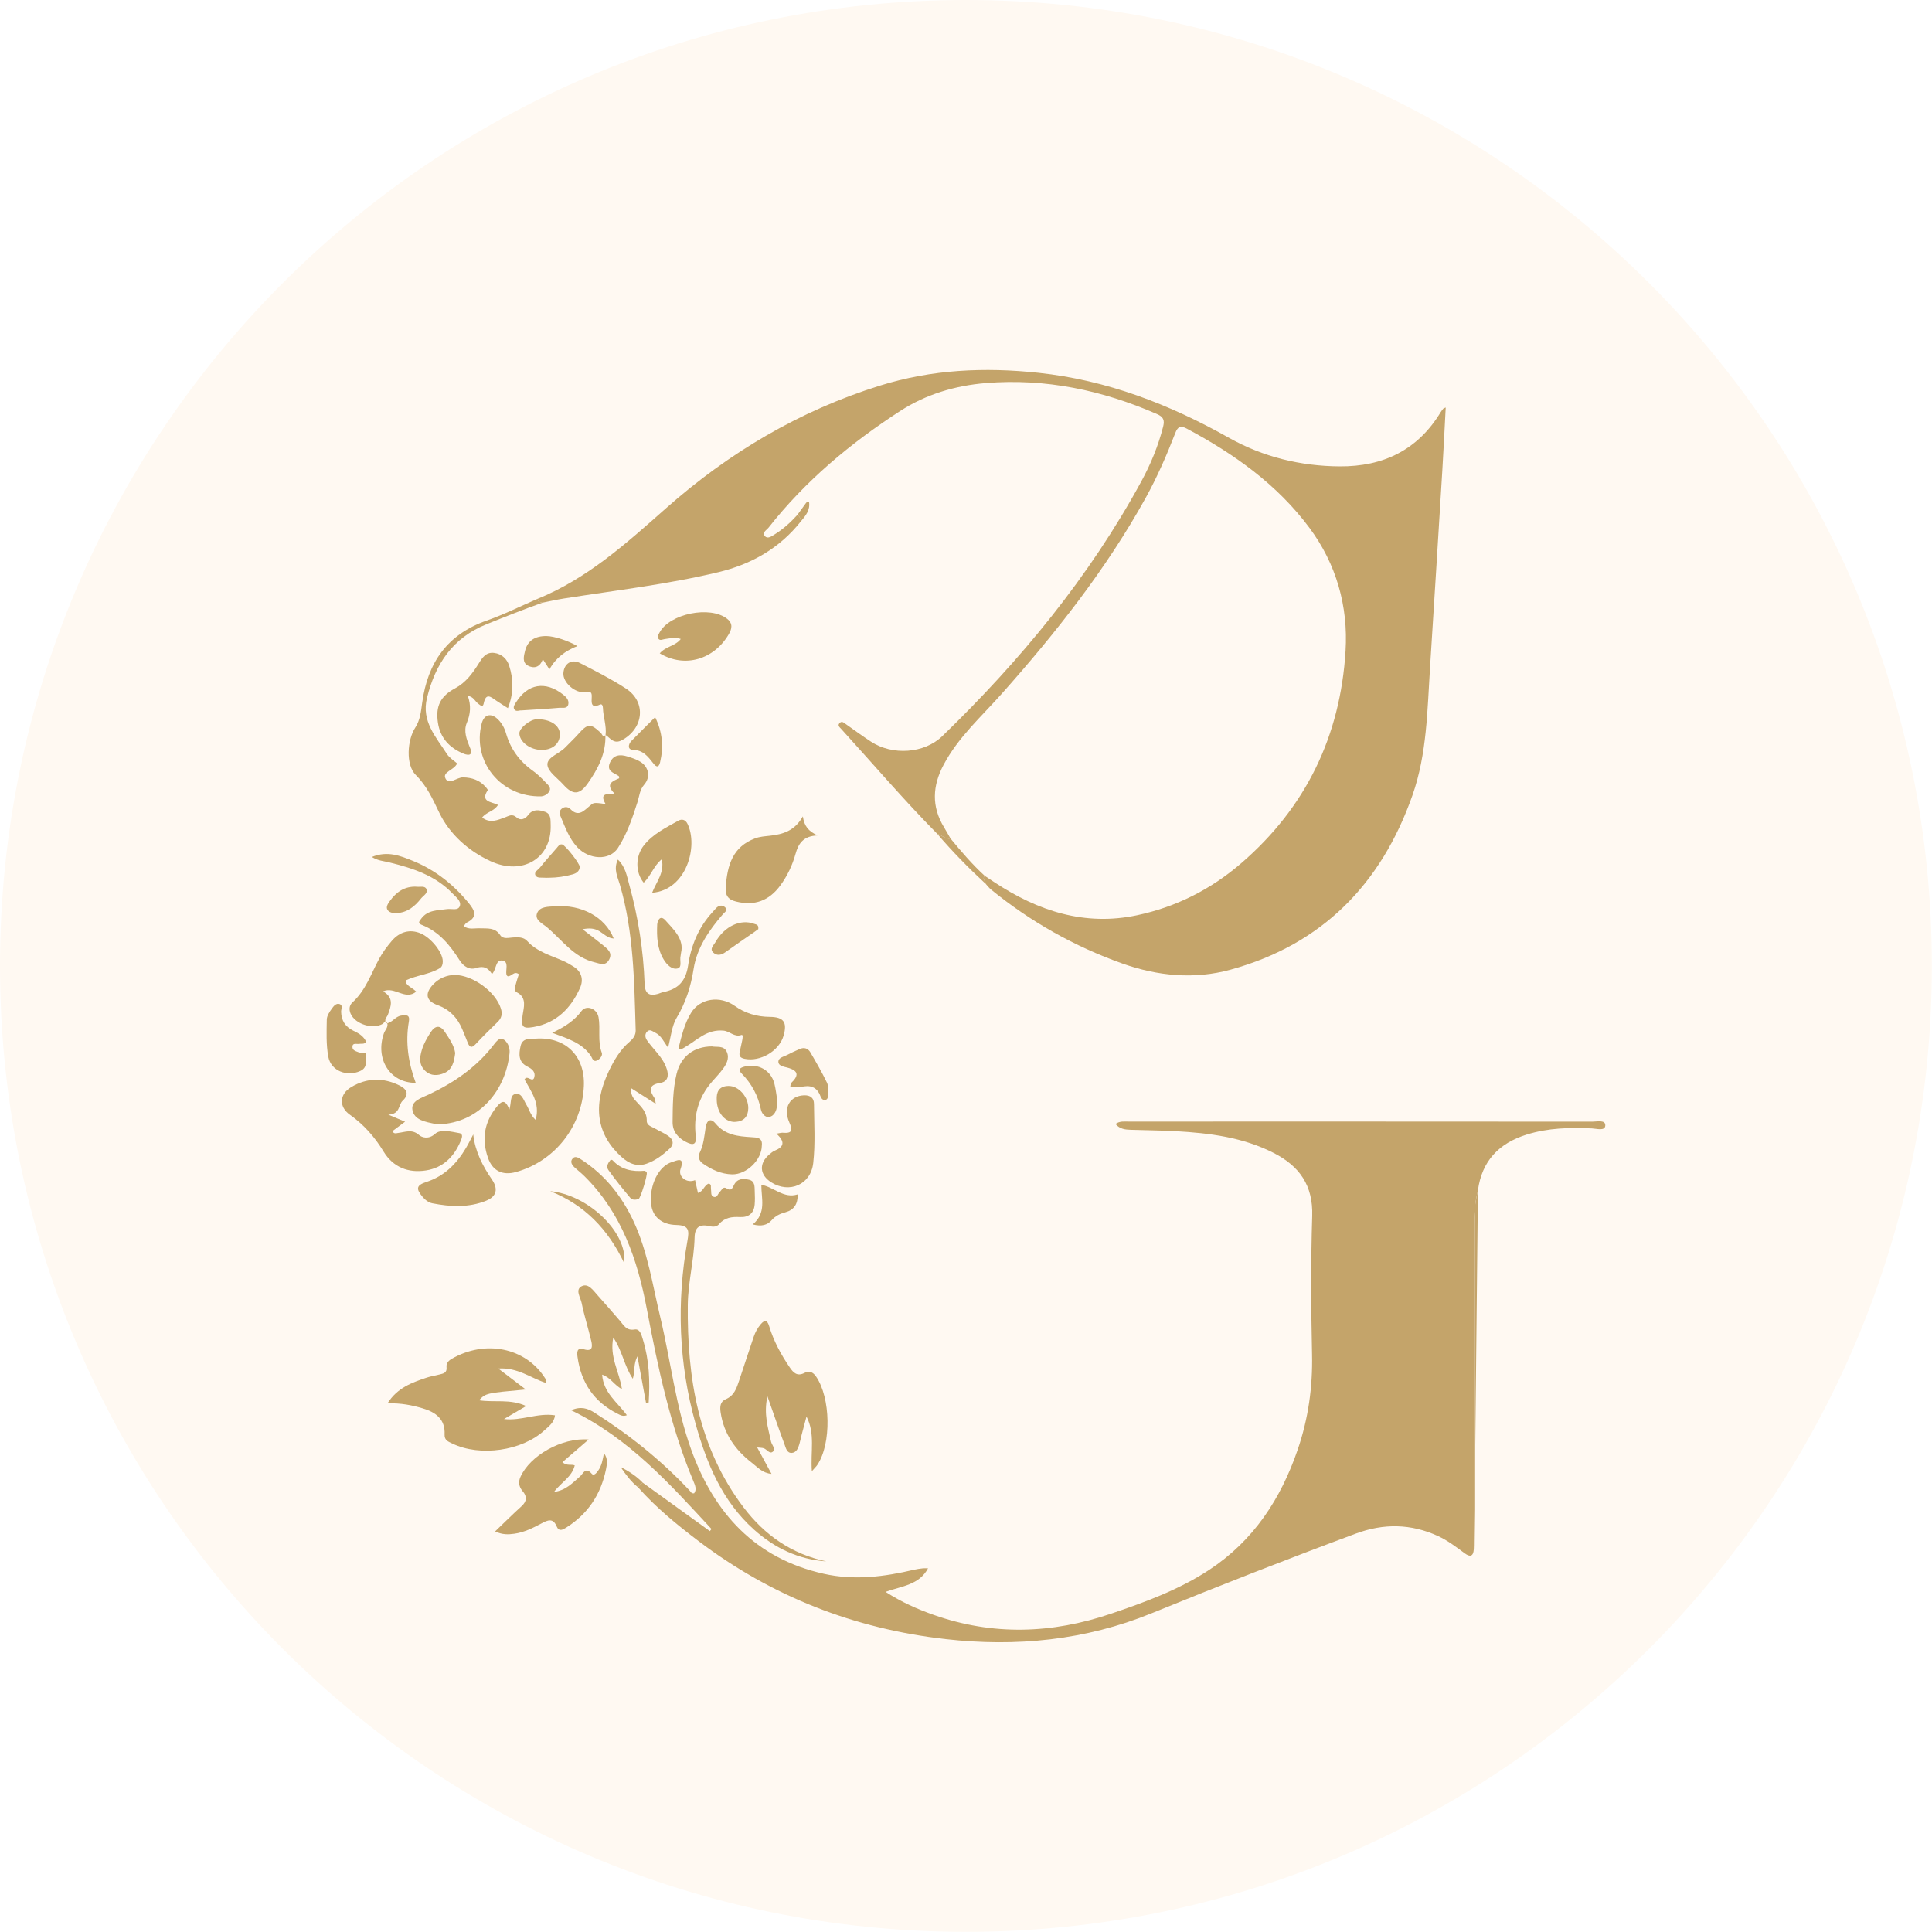
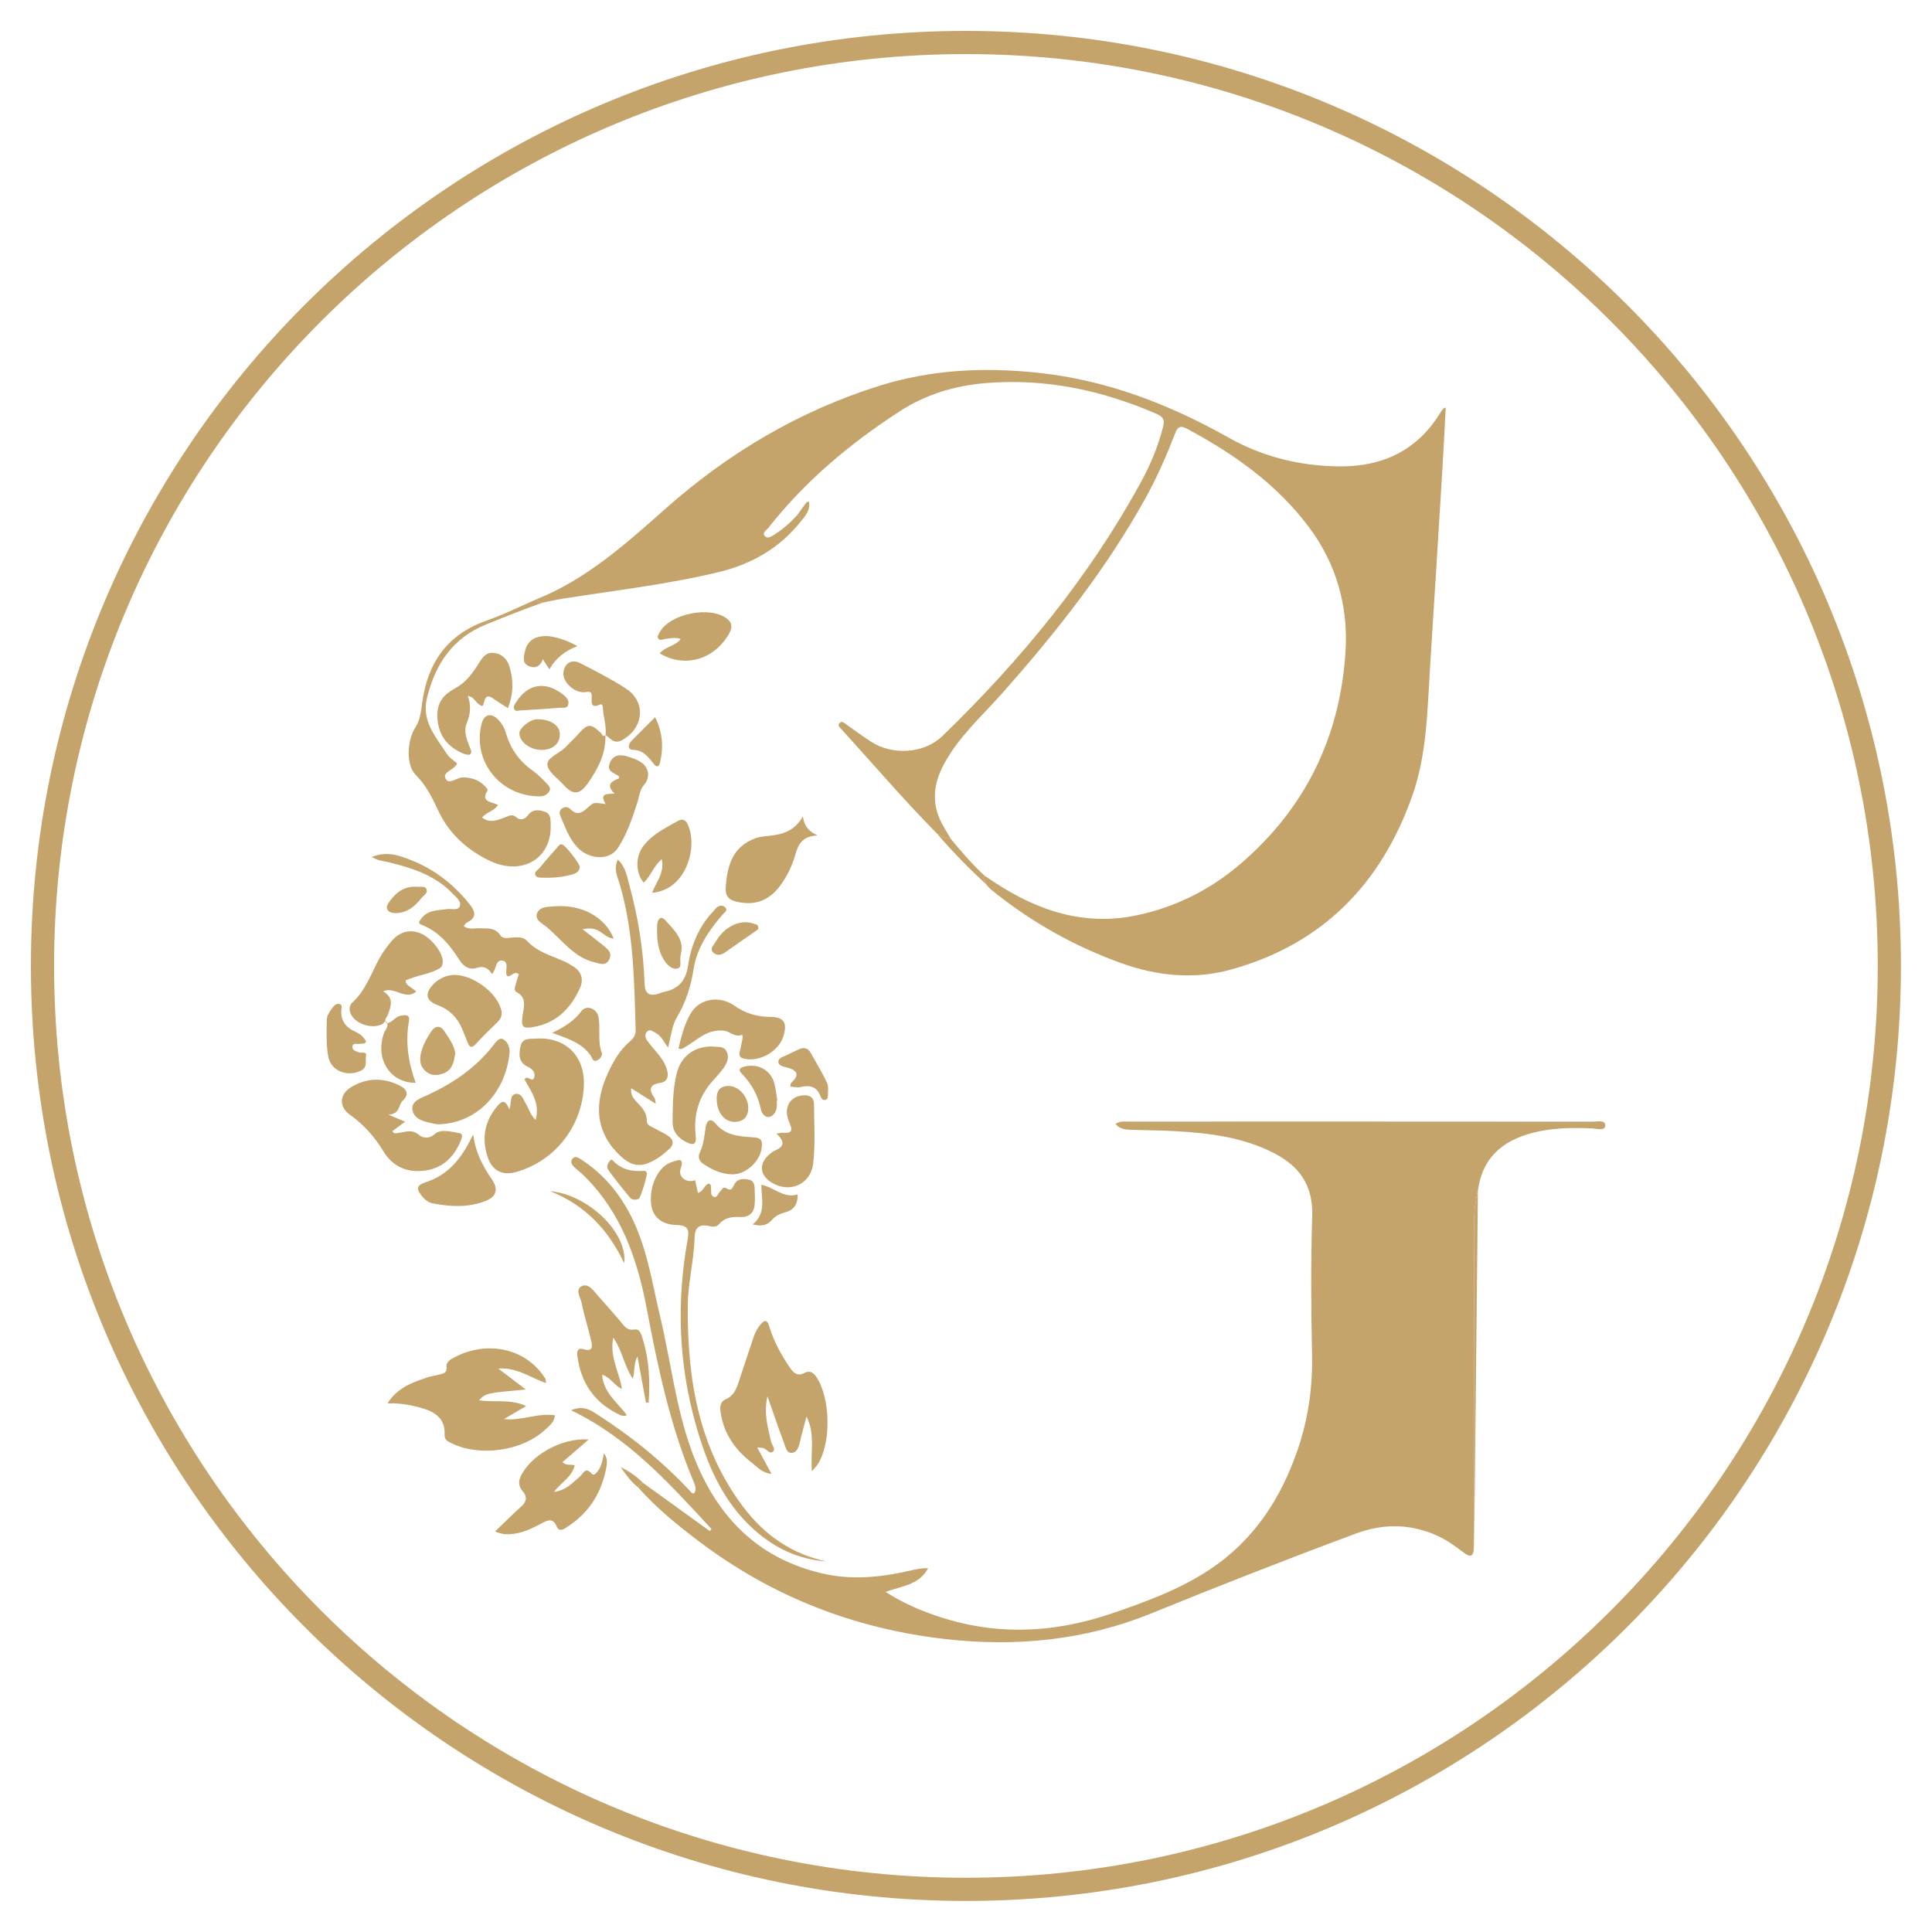
<svg xmlns="http://www.w3.org/2000/svg" width="100%" height="100%" viewBox="0 0 8334 8334" version="1.1" xml:space="preserve" style="fill-rule:evenodd;clip-rule:evenodd;stroke-linejoin:round;stroke-miterlimit:2;">
  <g id="Page-1" transform="matrix(4.166667,0,0,4.166667,0,0)">
-     <circle cx="1000" cy="1000" r="1000" style="fill:rgb(255,249,242);" />
+     <circle cx="1000" cy="1000" r="956" style="fill:none;stroke:rgb(196,164,106);stroke-width:24;" />
    <rect x="0" y="0" width="2000" height="2000" style="fill:none;" />
    <g id="Layer-1">
      <rect x="0" y="0" width="2000" height="2000" style="fill:none;" />
      <g transform="matrix(1,0,0,1,555.914,773.9769)">
        <path d="M0,-153.765C51.989,-174.747 92.59,-211.533 133.855,-248.028C198.652,-305.336 271.983,-348.78 354.947,-374.706C408.606,-391.475 463.409,-393.979 519.198,-388.004C590.238,-380.395 654.706,-355.435 716.517,-320.667C751.55,-300.962 790.391,-291.413 830.989,-291.14C876.057,-290.838 911.865,-307.991 935.674,-347.383C936.447,-348.662 937.423,-349.822 938.356,-350.998C938.542,-351.233 938.961,-351.284 940.805,-352.089C939.607,-329.731 938.588,-308.076 937.262,-286.439C933.111,-218.683 928.927,-150.928 924.593,-83.184C921.74,-38.583 921.421,6.51 906.4,49.309C874.15,141.202 812.937,203.85 717.937,229.931C680.483,240.214 642.303,236.457 605.922,223.502C556.395,205.865 510.976,180.285 470.105,146.975C468.08,145.325 466.478,143.156 464.68,141.229C464.663,138.337 460.523,136.025 463.481,132.713C466.938,135.006 470.389,137.31 473.854,139.591C518.83,169.205 567.136,185.083 621.404,173.535C661.777,164.944 697.701,146.784 729.002,119.796C796.229,61.831 831.74,-12.119 837.123,-100.165C839.964,-146.621 827.399,-190.295 799.717,-227.545C766.447,-272.315 721.663,-304.175 672.678,-330.257C666.325,-333.639 663.399,-332.297 660.889,-325.799C652.007,-302.809 642.157,-280.19 630.225,-258.628C589.291,-184.65 537.162,-118.802 481.236,-55.842C460.166,-32.122 436.236,-10.89 421.04,17.687C409.457,39.469 408.294,60.853 421.33,82.367C423.669,86.228 425.848,90.185 428.102,94.098C422.638,95.208 419.216,90.416 414.491,89.39C379.928,54.399 348.023,16.972 314.923,-19.36C313.574,-20.842 311.035,-22.633 313.038,-25.102C315.459,-28.087 317.627,-25.828 319.813,-24.282C328.462,-18.167 337.009,-11.891 345.877,-6.106C367.927,8.279 400.846,6.343 419.686,-11.916C500.504,-90.241 571.589,-176.282 625.644,-275.543C635.439,-293.53 643.224,-312.375 648.271,-332.34C649.998,-339.171 648.395,-342.46 641.779,-345.345C585.244,-370 526.536,-382.447 464.712,-377.38C432.887,-374.771 402.654,-365.731 375.904,-348.392C324.534,-315.096 277.831,-276.199 239.772,-227.744C237.74,-225.157 232.485,-222.55 236.105,-218.793C239.04,-215.747 243.061,-218.871 246.324,-220.903C255.084,-226.359 262.59,-233.242 269.51,-240.821C272.06,-239.381 272.988,-237.02 273.229,-234.27C251.26,-206.357 221.796,-189.783 188.072,-181.68C135.363,-169.016 81.443,-162.788 27.943,-154.374C20.499,-153.203 13.137,-151.5 5.738,-150.043C3.136,-150.221 1.12,-151.303 0,-153.765" style="fill:rgb(196,164,106);fill-rule:nonzero;" />
      </g>
      <g transform="matrix(1,0,0,1,1525.939,1268.071)">
        <path d="M0,328.092C-0.048,330.738 0.025,333.393 -0.166,336.029C-0.697,343.375 -4.1,344.075 -9.567,340.02C-18.383,333.482 -27.146,326.797 -37.166,322.181C-65.127,309.302 -93.515,308.927 -122.247,319.61C-193.214,345.997 -263.698,373.597 -333.82,402.167C-402.4,430.11 -473.93,437.135 -547.087,428.842C-641.385,418.153 -726.897,384.821 -802.691,327.411C-824.998,310.515 -846.697,292.83 -865.34,271.76C-864.358,269.499 -862.717,267.915 -860.44,266.984C-837.312,283.673 -814.184,300.361 -791.056,317.05C-790.479,316.331 -789.902,315.613 -789.326,314.894C-832.348,268.468 -874.45,220.991 -934.65,191.949C-924.56,187.546 -917.494,190.015 -910.621,194.369C-874.293,217.387 -840.951,244.047 -811.564,275.534C-810.583,276.585 -810.202,278.353 -807.281,277.902C-804.398,273.829 -806.347,269.493 -808.194,265.085C-832.205,207.761 -844.89,147.412 -856.386,86.675C-866.028,35.742 -882.542,-12.25 -920.506,-50.015C-923.714,-53.206 -927.251,-56.067 -930.653,-59.061C-933.75,-61.786 -936.19,-65.329 -933.034,-68.789C-930.335,-71.75 -926.866,-69.374 -923.904,-67.447C-899.353,-51.473 -881.915,-29.367 -869.781,-3.13C-855.35,28.076 -850.377,62.053 -842.464,95.145C-831.552,140.783 -826.452,187.831 -810.523,232.231C-786.753,298.488 -744.156,345.326 -673.042,361.244C-641.598,368.282 -610.454,364.38 -579.553,357.014C-576.613,356.313 -573.582,355.963 -570.577,355.591C-569.13,355.412 -567.643,355.56 -565.133,355.56C-574.412,372.871 -592.109,373.858 -609.127,379.944C-592.323,390.745 -576.205,397.803 -559.53,403.708C-498.087,425.47 -436.829,423.343 -375.605,402.525C-340.393,390.551 -305.528,377.853 -274.21,357.273C-228.222,327.051 -199.917,283.743 -182.385,232.502C-171.47,200.598 -166.885,167.982 -167.607,134.15C-168.626,86.364 -168.923,38.504 -167.436,-9.259C-166.452,-40.873 -180.611,-60.803 -207.359,-74.457C-239.232,-90.727 -273.699,-95.002 -308.666,-96.97C-324.193,-97.843 -339.765,-97.872 -355.312,-98.419C-360.889,-98.615 -366.516,-99.042 -371.107,-104.44C-366.648,-107.623 -362.101,-106.93 -357.804,-106.931C-197.667,-106.961 -37.53,-106.974 122.606,-106.84C127.478,-106.836 136.219,-109.043 135.986,-102.879C135.76,-96.894 127.114,-99.617 122.184,-99.847C99.342,-100.91 76.792,-100.398 54.628,-93.481C25.753,-84.471 8.175,-66.088 4.11,-35.651C1.284,-24.195 0.091,-12.583 0.094,-0.77C0.117,108.851 0.045,218.471 0,328.092" style="fill:rgb(196,164,106);fill-rule:nonzero;" />
      </g>
      <g transform="matrix(1,0,0,1,639.6669,1208.243)">
        <path d="M0,-318.318C7.892,-310.807 9.303,-301.326 11.723,-292.551C21.016,-258.841 26.457,-224.473 27.687,-189.518C28.036,-179.604 32.47,-176.705 41.492,-179.312C43.309,-179.836 45.029,-180.768 46.869,-181.13C62.225,-184.149 70.29,-192.184 72.741,-208.883C75.707,-229.09 83.525,-248.275 97.914,-263.845C99.198,-265.234 100.398,-266.701 101.698,-268.074C104.471,-271.002 108.078,-271.523 110.881,-269.068C114.461,-265.934 110.509,-263.83 108.706,-261.751C94.367,-245.214 81.844,-226.924 78.461,-205.398C75.571,-187.006 70.442,-170.636 60.918,-154.682C55.712,-145.963 54.928,-134.604 51.946,-123.687C47.614,-129.507 44.979,-136.177 38.501,-139.25C35.933,-140.468 33.159,-143.178 30.329,-140.336C27.467,-137.462 28.299,-133.81 30.363,-130.92C33.429,-126.625 36.97,-122.663 40.376,-118.617C44.799,-113.363 48.707,-107.792 50.742,-101.158C52.811,-94.413 51.651,-88.387 43.878,-87.148C31.11,-85.114 32.706,-79.009 38.178,-70.985C38.722,-70.187 38.587,-68.925 39.172,-65.526C30.147,-71.256 22.554,-76.077 13.764,-81.658C13.03,-74.438 16.241,-70.903 19.529,-67.392C24.702,-61.867 30.111,-56.672 29.899,-48.015C29.775,-42.95 34.977,-41.926 38.447,-39.886C43.006,-37.206 47.995,-35.178 52.288,-32.146C57.557,-28.424 58.392,-23.466 53.32,-18.819C46.316,-12.401 38.708,-6.629 29.655,-3.487C19.608,0 11.149,-3.796 3.675,-10.566C-22.095,-33.906 -26.431,-63.747 -9.216,-99.638C-3.778,-110.977 2.562,-121.686 12.335,-129.954C15.949,-133.011 18.581,-136.748 18.435,-141.637C16.915,-192.379 16.462,-243.261 2.009,-292.571C-0.385,-300.74 -4.73,-308.486 0,-318.318" style="fill:rgb(196,164,106);fill-rule:nonzero;" />
      </g>
      <g transform="matrix(1,0,0,1,555.914,907.0299)">
        <path d="M0,-286.818C1.12,-284.356 3.136,-283.274 5.738,-283.096C-13.858,-276.141 -33.157,-268.456 -52.443,-260.662C-87.362,-246.551 -105.191,-219.653 -113.846,-184.518C-119.839,-160.189 -104.467,-144.018 -93.103,-126.287C-90.545,-122.297 -85.939,-119.62 -82.635,-116.661C-85.896,-109.505 -98.157,-107.981 -94.69,-101.036C-91.144,-93.936 -82.965,-102.344 -76.571,-102.224C-67.315,-102.049 -59.505,-99.405 -53.302,-92.48C-52.334,-91.4 -50.673,-89.413 -50.987,-88.935C-58.949,-76.852 -47.222,-77.045 -40.347,-73.724C-44.375,-67.05 -52.355,-66.462 -56.763,-60.633C-48.471,-54.267 -40.689,-58.083 -33.206,-60.786C-28.942,-62.327 -25.703,-64.88 -21.02,-60.72C-17.16,-57.291 -12.36,-58.854 -9.189,-63.169C-4.373,-69.724 2.153,-68.663 8.318,-66.579C14.668,-64.433 14.002,-58.24 14.185,-53.031C15.393,-18.729 -14.653,0 -48.23,-15.529C-70.981,-26.051 -90.444,-43.519 -100.99,-65.355C-107.975,-79.82 -113.773,-93.094 -125.489,-104.743C-136.112,-115.305 -134.263,-141.141 -125.971,-153.77C-120.92,-161.464 -120.003,-170.831 -118.814,-179.581C-113.163,-221.154 -92.735,-250.312 -52.068,-264.561C-34.295,-270.788 -17.331,-279.328 0,-286.818" style="fill:rgb(196,164,106);fill-rule:nonzero;" />
      </g>
      <g transform="matrix(1,0,0,1,544.3227,1456.453)">
        <path d="M0,-17.937C-41.25,-14.168 -41.25,-14.168 -48.426,-6.775C-32.526,-4.239 -16.373,-8.511 0.403,-0.802C-8.295,4.302 -15.419,8.483 -22.543,12.664C-4.541,14.801 12.062,6.021 30.214,8.814C29.417,16.36 23.812,20.189 19.272,24.363C-3.937,45.699 -47.451,51.829 -75.902,38.096C-79.984,36.126 -84.347,34.778 -84.041,28.692C-83.247,12.868 -93.216,5.592 -106.625,1.615C-117.894,-1.727 -129.402,-4.021 -143.144,-3.562C-132.938,-19.783 -117.838,-25.099 -102.658,-30.177C-98.363,-31.615 -93.824,-32.318 -89.415,-33.427C-85.372,-34.445 -81.275,-35.085 -82.04,-41.181C-82.483,-44.715 -80.169,-47.629 -76.991,-49.484C-42.23,-69.766 0,-61.58 20.277,-29.148C20.815,-28.288 20.661,-26.994 21.018,-24.679C5.114,-29.704 -8.302,-41.007 -28.47,-39.622C-18.112,-31.732 -9.854,-25.442 0,-17.937" style="fill:rgb(196,164,106);fill-rule:nonzero;" />
      </g>
      <g transform="matrix(1,0,0,1,840.5037,1368.39)">
        <path d="M0,154.712C-1.525,134.362 3.7,116.097 -5.555,98.142C-7.221,104.394 -8.915,110.64 -10.545,116.903C-11.4,120.189 -12.031,123.536 -12.967,126.797C-14.153,130.932 -16.033,135.358 -20.62,135.754C-25.815,136.202 -26.875,130.837 -28.212,127.246C-33.998,111.711 -39.361,96.018 -46.011,77.173C-50.056,95.528 -45.342,109.69 -42.284,123.976C-41.53,127.496 -37.312,131.498 -40.096,134.228C-43.588,137.654 -46.46,132.1 -49.796,130.989C-51.495,130.424 -53.406,130.496 -56.599,130.115C-51.573,139.401 -47.096,147.673 -41.788,157.479C-51.494,156.581 -56.254,150.501 -61.799,146.253C-79.221,132.904 -91.195,116.045 -94.469,93.752C-95.314,87.995 -94.955,82.677 -89.155,80.217C-80.293,76.459 -77.858,68.59 -75.214,60.697C-70.173,45.646 -65.306,30.535 -60.191,15.509C-58.607,10.856 -56.276,6.555 -53.047,2.695C-48.477,-2.767 -45.986,-1.371 -44.15,4.73C-39.529,20.089 -31.938,33.955 -22.965,47.182C-18.956,53.093 -15.036,56.884 -7.34,52.833C-2.81,50.448 1.129,52.067 4.278,56.609C19.48,78.535 20.383,126.07 5.709,148.119C4.504,149.93 2.853,151.446 0,154.712" style="fill:rgb(196,164,106);fill-rule:nonzero;" />
      </g>
      <g transform="matrix(1,0,0,1,384.9724,1058.624)">
        <path d="M0,-171.406C16.128,-178.083 29.68,-172.62 42.87,-167.209C65.721,-157.833 84.531,-142.868 100.188,-123.779C106.456,-116.138 110.063,-109.299 98.32,-103.48C97.11,-102.881 96.377,-101.32 95.029,-99.745C100.541,-95.902 106.304,-97.809 111.654,-97.568C119.475,-97.214 127.436,-98.781 132.931,-90.406C135.682,-86.211 141.273,-87.696 145.751,-88.041C151.201,-88.461 156.955,-88.634 160.757,-84.465C170.969,-73.266 185.043,-69.518 198.147,-63.784C201.929,-62.129 205.553,-60.023 209.033,-57.786C217.425,-52.39 219.215,-44.106 215.511,-35.85C206.033,-14.722 191.008,0.532 167.096,4.671C155.508,6.677 154.539,3.956 156.086,-7.657C157.109,-15.333 160.93,-25.657 150.189,-31.255C147.044,-32.895 147.957,-35.805 148.6,-38.305C149.62,-42.274 150.975,-46.157 152.181,-50.049C147.115,-53.849 144.592,-47.42 140.632,-47.92C140.197,-48.404 139.504,-48.829 139.375,-49.386C138.179,-54.523 142.188,-62.96 135.239,-64.125C127.747,-65.381 129.185,-55.014 124.383,-50.208C120.564,-56.334 115.987,-59.081 108.257,-56.493C101.178,-54.122 94.949,-58.019 90.91,-64.375C81.024,-79.931 69.742,-94.008 51.898,-101.008C47.097,-102.891 49.051,-104.695 51.057,-107.458C57.814,-116.763 68.086,-115.997 77.72,-117.439C82.358,-118.133 89.296,-115.412 91.079,-120.629C92.83,-125.751 87.068,-129.897 83.502,-133.634C65.692,-152.302 42.318,-159.789 18.207,-165.75C12.488,-167.164 6.352,-167.442 0,-171.406" style="fill:rgb(196,164,106);fill-rule:nonzero;" />
      </g>
      <g transform="matrix(1,0,0,1,527.3149,1141.735)">
        <path d="M0,6.92C2.315,-0.229 0.304,-7.906 6.193,-9.14C12.77,-10.518 14.659,-2.984 17.511,1.714C20.528,6.684 21.847,12.693 27.2,17.702C32.164,0.389 22.393,-11.842 15.727,-24.184C18.525,-29.662 24.241,-19.697 25.917,-26.827C27.169,-32.149 23.169,-35.338 18.997,-37.354C9.168,-42.103 9.769,-50.362 11.636,-58.765C13.56,-67.427 21.29,-66.065 27.383,-66.474C58.264,-68.547 78.503,-48.445 77.137,-17.374C75.289,24.658 46.862,60.606 6.71,71.686C-6.993,75.467 -17.383,70.461 -22.079,57.061C-28.838,37.777 -26.134,20.068 -12.912,3.93C-7.655,-2.488 -4.075,-3.536 0,6.92" style="fill:rgb(196,164,106);fill-rule:nonzero;" />
      </g>
      <g transform="matrix(1,0,0,1,855.4574,1196.614)">
        <path d="M0,419.861C-28.765,417.89 -53.499,406.12 -74.909,386.912C-107.859,357.354 -123.894,318.377 -135.441,277.05C-152.875,214.65 -155.096,151.477 -143.757,87.826C-141.94,77.625 -141.804,71.856 -155.182,71.59C-171.099,71.272 -180.019,62.491 -181.372,49.939C-183.443,30.732 -173.693,10.422 -159.673,6.381C-155.358,5.137 -146.141,0 -150.847,13.495C-153.781,21.909 -144.206,28.763 -135.849,25.159C-134.868,29.546 -133.9,33.873 -132.892,38.38C-127.186,36.914 -126.596,30.4 -121.709,28.705C-118.501,29.557 -119.789,32.322 -119.406,34.287C-118.845,37.16 -120.038,41.171 -116.71,42.384C-112.904,43.772 -112.298,39.102 -110.194,37.231C-108.101,35.371 -107.052,31.26 -103.119,33.773C-98.563,36.684 -97.236,33.635 -95.663,30.348C-92.339,23.401 -86.158,23.321 -80.046,24.728C-73.701,26.188 -74.304,31.946 -74.1,36.792C-73.91,41.332 -73.777,45.914 -74.164,50.43C-74.954,59.673 -80.601,63.845 -89.498,63.369C-97.768,62.926 -105.198,63.839 -111.015,70.7C-113.317,73.415 -116.772,73.761 -120.462,72.873C-130.951,70.348 -136.092,73.549 -136.35,84.43C-136.908,107.958 -143.175,130.895 -143.401,154.355C-144.127,229.608 -132.713,301.721 -85.745,363.813C-63.976,392.592 -35.95,412.199 0,419.861" style="fill:rgb(196,164,106);fill-rule:nonzero;" />
      </g>
      <g transform="matrix(1,0,0,1,609.4136,1586.802)">
        <path d="M0,-96.501C-10.172,-87.717 -18.408,-80.606 -27.205,-73.01C-22.099,-68.765 -18.137,-71.323 -14.408,-69.716C-17.367,-57.614 -28.433,-52.262 -35.843,-42.256C-23.535,-43.782 -16.627,-51.672 -8.903,-58.316C-5.625,-61.135 -3.443,-68.63 3.113,-61.162C5.595,-58.334 8.395,-62.218 10.101,-64.67C13.64,-69.756 14.552,-75.803 15.856,-82.273C20.117,-76.706 19.057,-71.096 17.948,-65.629C12.721,-39.865 -0.66,-19.599 -23.008,-5.46C-26.695,-3.128 -30.73,-0.755 -33.115,-6.547C-36.843,-15.6 -42.525,-12.997 -48.565,-9.788C-57.609,-4.983 -66.746,-0.359 -77.055,1.04C-83.056,1.855 -89.103,2.246 -96.844,-1.368C-87.362,-10.448 -78.686,-19.095 -69.62,-27.313C-63.98,-32.425 -63.496,-37.41 -68.351,-43.045C-72.223,-47.539 -72.981,-52.51 -70.58,-57.841C-60.693,-79.791 -27.984,-98.747 0,-96.501" style="fill:rgb(196,164,106);fill-rule:nonzero;" />
      </g>
      <g transform="matrix(1,0,0,1,419.3625,1168.801)">
        <path d="M0,-7.533C-5.385,-3.516 -9.203,-0.668 -13.062,2.211C-11.518,5.538 -9.016,4.313 -7.149,4.103C0.214,3.272 7.138,-0.257 14.615,6.351C17.312,8.734 24.304,11.176 31.028,5.073C36.796,-0.164 47.801,2.808 56.239,4.309C60.76,5.114 58.628,9.954 57.345,12.951C50.517,28.914 39.289,40.139 21.678,42.927C3.099,45.868 -12.509,39.407 -22.252,23.383C-31.477,8.21 -42.602,-4.428 -57.095,-14.711C-68.849,-23.051 -67.962,-36.091 -55.73,-43.39C-39.563,-53.036 -22.688,-53.401 -5.838,-45.081C1.574,-41.421 4.794,-36.066 -2.484,-29.244C-7.165,-24.855 -4.779,-15.442 -17.327,-14.805C-9.856,-11.67 -5.841,-9.985 0,-7.533" style="fill:rgb(196,164,106);fill-rule:nonzero;" />
      </g>
      <g transform="matrix(1,0,0,1,668.7726,1342.841)">
        <path d="M0,109.352C-2.865,93.823 -5.73,78.294 -8.847,61.397C-13.073,69.103 -11.272,76.563 -13.625,84.558C-22.587,71.403 -24.302,55.929 -33.844,41.895C-38.005,62.063 -27.491,77.455 -24.931,95.223C-32.664,91.555 -36.487,83.276 -45.384,80.329C-44.065,99.22 -29.563,108.889 -19.813,122.279C-23.888,124.051 -26.984,121.994 -29.511,120.731C-53.745,108.62 -67.18,88.69 -70.873,62.064C-71.514,57.443 -71.812,51.772 -64.351,54.045C-55.232,56.824 -55.346,51.183 -56.612,45.692C-59.67,32.424 -63.952,19.422 -66.622,6.089C-67.757,0.423 -73.659,-7.691 -66.583,-11.242C-59.692,-14.699 -54.595,-6.856 -50.092,-1.85C-42.24,6.88 -34.546,15.755 -26.893,24.662C-22.869,29.345 -20.301,34.963 -11.788,33.546C-6.158,32.609 -4.651,39.275 -3.206,43.957C3.375,65.289 4.231,87.118 2.776,109.135C1.85,109.208 0.925,109.28 0,109.352" style="fill:rgb(196,164,106);fill-rule:nonzero;" />
      </g>
      <g transform="matrix(1,0,0,1,626.9617,839.9885)">
        <path d="M0,-7.544C-6.818,-19.211 1.747,-17.783 9.235,-18.426C-0.642,-28.265 7.087,-31.28 14.085,-34.277C13.875,-35.303 13.969,-36.293 13.573,-36.562C8.584,-39.948 0.58,-41.479 4.497,-50.457C8.169,-58.872 15.222,-59.112 22.672,-56.821C27.32,-55.391 32.098,-53.779 36.175,-51.223C44.748,-45.847 46.666,-35.42 40.036,-27.772C35.222,-22.219 35.001,-15.834 32.984,-9.512C27.759,6.859 22.025,23.736 12.728,37.946C3.816,51.568 -17.438,49.799 -29.248,37.206C-37.988,27.886 -42.023,15.935 -46.904,4.479C-48.328,1.136 -47.364,-1.638 -44.529,-3.377C-41.679,-5.125 -38.561,-4.58 -36.204,-2.157C-27.896,6.383 -21.956,-1.195 -16.39,-5.669C-12.607,-8.71 -13.339,-9.62 0,-7.544" style="fill:rgb(196,164,106);fill-rule:nonzero;" />
      </g>
      <g transform="matrix(1,0,0,1,400.9133,968.6696)">
        <path d="M0,90.519C-2.182,86.265 -3.214,90.436 -4.553,91.223C-14.948,97.336 -33.14,91.68 -37.889,80.791C-39.752,76.519 -39.331,72.084 -36.075,69.135C-22.38,56.732 -16.818,39.531 -8.388,23.978C-4.807,17.372 -0.223,11.174 4.675,5.448C13.012,-4.298 23.645,-6.817 34.284,-2.472C45.336,2.042 57.511,17.344 57.485,26.6C57.478,29.417 56.865,32.169 54.475,33.629C43.763,40.172 31.229,40.656 19.131,46.316C18.521,51.364 25.366,53.421 30.027,57.925C18.473,67.422 7.944,52.208 -4.299,57.627C7.222,64.382 3.98,72.973 0.604,81.993C-0.33,84.488 -4.283,87.499 -0.24,90.753L0,90.519Z" style="fill:rgb(196,164,106);fill-rule:nonzero;" />
      </g>
      <g transform="matrix(1,0,0,1,831.1812,938.075)">
        <path d="M0,-92.878C1.408,-82.879 5.734,-77.489 15.292,-73.163C0.304,-72.595 -4.635,-64.638 -7.58,-54.032C-10.837,-42.304 -16.037,-31.344 -23.272,-21.452C-34.997,-5.424 -50.064,0 -69.163,-4.714C-77.434,-6.756 -80.541,-10.962 -79.824,-20.185C-78.108,-42.289 -72.742,-61.383 -49.466,-70.111C-44.381,-72.018 -39.14,-72.273 -33.865,-72.87C-20.723,-74.357 -8.497,-77.793 0,-92.878" style="fill:rgb(196,164,106);fill-rule:nonzero;" />
      </g>
      <g transform="matrix(1,0,0,1,454.5532,1073.877)">
        <path d="M0,90.102C-1.165,89.992 -2.704,89.999 -4.172,89.682C-13.854,87.59 -25.795,85.89 -27.598,75.036C-29.144,65.728 -17.703,62.558 -10.655,59.239C15.048,47.137 37.875,31.611 55.573,9.051C58.271,5.611 62.007,0 65.924,1.808C70.776,4.047 73.542,10.571 72.986,16.244C69.165,55.212 41.388,88.465 0,90.102" style="fill:rgb(196,164,106);fill-rule:nonzero;" />
      </g>
      <g transform="matrix(1,0,0,1,525.8087,723.6683)">
        <path d="M0,9.465C-4.478,6.585 -8.292,4.23 -12.001,1.722C-17.372,-1.91 -22.708,-7.124 -25.026,4.58C-25.964,9.318 -28.754,6.257 -30.781,4.795C-34.038,2.445 -35.297,-2.302 -41.526,-3.282C-37.957,6.581 -38.674,15.513 -42.539,24.739C-46.056,33.132 -42.747,41.756 -39.46,49.909C-38.501,52.286 -36.784,55.258 -39.06,57.178C-40.252,58.182 -43.456,57.576 -45.39,56.8C-60.101,50.896 -70.021,40.63 -72.426,24.564C-74.973,7.546 -69.97,-2.818 -54.699,-11.025C-43.453,-17.068 -36.532,-26.67 -30.077,-36.983C-26.403,-42.851 -22.695,-48.717 -14.319,-47.725C-6.164,-46.759 -0.888,-41.324 1.327,-34.449C5.927,-20.175 6.006,-5.607 0,9.465" style="fill:rgb(196,164,106);fill-rule:nonzero;" />
      </g>
      <g transform="matrix(1,0,0,1,702.405,1044.817)">
        <path d="M0,40.539C3.183,27.995 6.073,15.123 12.998,3.837C22.49,-11.632 43.205,-14.204 58.233,-3.458C68.806,4.103 81.094,7.822 94.421,7.922C108.974,8.032 112.778,13.468 108.828,27.341C104.289,43.285 84.646,54.743 68.45,51.347C64.097,50.434 62.531,48.621 63.349,44.514C64.161,40.43 65.125,36.377 65.981,32.301C66.421,30.21 67.082,25.974 65.215,26.658C57.912,29.329 53.356,22.793 46.666,22.17C29.339,20.555 19.436,31.958 6.943,39.139C5.141,40.175 3.349,42.139 0,40.539" style="fill:rgb(196,164,106);fill-rule:nonzero;" />
      </g>
      <g transform="matrix(1,0,0,1,803.7939,1195.835)">
        <path d="M0,-22.171C3.7,-22.739 5.179,-23.262 6.602,-23.136C16.247,-22.285 17.11,-25.448 13.305,-34.001C6.637,-48.991 14.06,-61.324 28.484,-61.888C35.227,-62.151 38.86,-59.109 38.907,-52.917C39.065,-32.508 40.401,-11.907 38.129,8.264C35.598,30.735 13.377,39.98 -5.276,28.244C-17.475,20.57 -18.327,8.605 -7.285,-0.712C-5.559,-2.167 -3.764,-3.752 -1.718,-4.58C7.648,-8.371 9.466,-13.67 0,-22.171" style="fill:rgb(196,164,106);fill-rule:nonzero;" />
      </g>
      <g transform="matrix(1,0,0,1,737.0655,1184.665)">
        <path d="M0,-101.346C5,-100.229 12.256,-102.669 15.404,-95.595C18.372,-88.925 14.935,-82.921 11.148,-77.746C6.924,-71.973 1.589,-67.023 -2.801,-61.358C-14.769,-45.913 -19.023,-28.239 -16.798,-8.994C-15.659,0.862 -19.747,1.323 -27.088,-2.534C-35.448,-6.928 -40.83,-13.367 -40.74,-23.089C-40.586,-39.748 -40.586,-56.46 -36.648,-72.807C-32.319,-90.774 -19.086,-101.196 0,-101.346" style="fill:rgb(196,164,106);fill-rule:nonzero;" />
      </g>
      <g transform="matrix(1,0,0,1,470.7213,1085.179)">
        <path d="M0,-75.895C19.274,-75.551 42.415,-58.299 47.832,-41.043C49.44,-35.92 48.819,-31.467 44.797,-27.525C36.969,-19.853 29.111,-12.194 21.651,-4.17C17.774,0 15.563,-0.646 13.597,-5.469C11.599,-10.371 9.737,-15.331 7.631,-20.187C2.586,-31.822 -5.463,-40.132 -17.706,-44.6C-29.773,-49.003 -31.157,-56.559 -22.313,-65.986C-15.996,-72.721 -8.026,-75.626 0,-75.895" style="fill:rgb(196,164,106);fill-rule:nonzero;" />
      </g>
      <g transform="matrix(1,0,0,1,626.9341,691.8439)">
        <path d="M0,69.083C1.128,59.587 -2.422,50.546 -2.728,41.185C-2.789,39.304 -3.486,36.522 -5.703,37.551C-15.417,42.058 -14.579,35.363 -14.333,29.642C-14.101,24.243 -15.866,24.007 -20.992,24.711C-31.617,26.172 -44.19,14.714 -43.691,5.268C-43.168,-4.645 -35.401,-9.964 -26.514,-5.411C-10.385,2.854 5.863,11.116 21.03,20.967C42.324,34.797 39.656,62.008 17.068,74.381C8.551,79.047 5.023,72.337 -0.197,68.927L0,69.083Z" style="fill:rgb(196,164,106);fill-rule:nonzero;" />
      </g>
      <g transform="matrix(1,0,0,1,489.9459,1250.391)">
        <path d="M0,-75.934C1.946,-58.238 9.67,-43.408 19.394,-29.173C26.045,-19.436 24.144,-11.657 13.324,-7.29C-4.738,0 -23.631,-0.976 -42.365,-4.65C-46.366,-5.435 -49.83,-8.185 -52.589,-11.47C-59.578,-19.792 -58.796,-23.395 -48.458,-26.747C-29.769,-32.807 -17.122,-45.701 -7.431,-62.066C-4.761,-66.574 -2.467,-71.305 0,-75.934" style="fill:rgb(196,164,106);fill-rule:nonzero;" />
      </g>
      <g transform="matrix(1,0,0,1,560.5904,738.7837)">
        <path d="M0,85.67C-42.284,86.815 -72.027,49.295 -61.937,10.353C-59.48,0.87 -52.427,-1.145 -45.242,5.801C-41.108,9.797 -38.34,14.775 -36.746,20.336C-32.091,36.576 -22.794,49.385 -8.979,59.174C-4.091,62.639 0.232,66.996 4.403,71.34C6.628,73.658 10.125,76.485 8.316,80.056C6.374,83.888 2.192,85.431 0,85.67" style="fill:rgb(196,164,106);fill-rule:nonzero;" />
      </g>
      <g transform="matrix(1,0,0,1,683.0161,642.3591)">
        <path d="M0,34.043C6.235,26.701 16.317,26.478 21.765,19.137C15.882,17.147 10.375,18.532 4.864,19.32C2.719,19.627 0.274,21.155 -1.413,18.857C-3.012,16.679 -1.362,14.687 -0.298,12.652C10.011,-7.05 52.335,-15.663 69.864,-1.647C76.06,3.307 74.651,8.819 71.336,14.455C56.214,40.166 26.196,49.706 0,34.043" style="fill:rgb(196,164,106);fill-rule:nonzero;" />
      </g>
      <g transform="matrix(1,0,0,1,675.13,847.5753)">
        <path d="M0,76.692C4.162,65.627 13.022,56.041 10.021,41.991C1.454,48.857 -1.291,59.465 -8.778,66.227C-17.425,55.618 -17.483,38.901 -8.517,27.575C0.861,15.728 14.343,9.28 27.127,2.074C30.805,0 34.495,0.992 36.587,5.254C47.953,28.407 35.689,73.903 0,76.692" style="fill:rgb(196,164,106);fill-rule:nonzero;" />
      </g>
      <g transform="matrix(1,0,0,1,603.0552,974.6874)">
        <path d="M0,-12.669C7.862,-6.558 14.697,-1.458 21.282,3.945C25.95,7.776 31.444,11.754 27.433,19.004C23.66,25.822 17.839,22.845 12.396,21.551C-9.252,16.404 -21.34,-1.859 -37.105,-14.953C-41.474,-18.582 -50.165,-22.42 -46.824,-29.763C-43.843,-36.316 -35.313,-35.898 -28.558,-36.409C-0.972,-38.491 23.325,-25.41 32.316,-3.041C25.943,-3.412 22.056,-7.877 17.607,-10.556C12.372,-13.709 7.344,-14.061 0,-12.669" style="fill:rgb(196,164,106);fill-rule:nonzero;" />
      </g>
      <g transform="matrix(1,0,0,1,626.7372,811.2752)">
        <path d="M0,-50.504C0.725,-31.332 -7.573,-15.372 -18.174,-0.356C-26.737,11.773 -33.625,12.086 -43.449,1.104C-49.48,-5.638 -59.552,-12.315 -60.017,-19.524C-60.516,-27.261 -47.695,-31.023 -41.551,-37.471C-37.14,-42.099 -32.377,-46.407 -28.152,-51.194C-18.258,-62.404 -15.291,-62.59 -4.537,-52.327C-3.381,-51.225 -2.824,-47.46 0.192,-50.347C0.197,-50.348 0,-50.504 0,-50.504" style="fill:rgb(196,164,106);fill-rule:nonzero;" />
      </g>
      <g transform="matrix(1,0,0,1,788.6871,1187.101)">
        <path d="M0,-0.991C-0.072,13.488 -15.602,29.008 -30.79,28.681C-41.938,28.441 -52.045,23.822 -61.2,17.371C-65.313,14.473 -66.127,10.038 -64.284,6.266C-60.184,-2.121 -59.49,-11.1 -58.129,-20.009C-56.997,-27.41 -52.946,-29.999 -47.888,-23.926C-38.014,-12.071 -24.797,-10.658 -11.024,-9.822C-5.287,-9.474 1.086,-9.602 0,-0.991" style="fill:rgb(196,164,106);fill-rule:nonzero;" />
      </g>
      <g transform="matrix(1,0,0,1,379.1121,1074.487)">
        <path d="M0,4.125C-2.091,6.948 -4.965,5.734 -7.445,6.201C-9.994,6.681 -14.308,4.669 -14.227,9.513C-14.168,13.04 -10.717,13.73 -7.838,14.91C-5.135,16.018 0.794,13.859 -0.151,18.372C-1.263,23.689 2.211,30.561 -6.36,34.384C-19.791,40.374 -36.518,34.392 -39.267,19.312C-41.537,6.859 -40.992,-6.189 -40.789,-18.958C-40.729,-22.726 -38.073,-26.792 -35.707,-30.073C-33.874,-32.615 -31.241,-36.249 -27.542,-35.01C-23.762,-33.744 -26.022,-29.706 -25.95,-26.995C-25.703,-17.698 -21.447,-11.323 -13.148,-7.345C-7.711,-4.738 -2.514,-1.752 0,4.125" style="fill:rgb(196,164,106);fill-rule:nonzero;" />
      </g>
      <g transform="matrix(1,0,0,1,400.6736,1112.298)">
        <path d="M0,-52.875C5.685,-53.915 8.511,-59.865 14.505,-60.861C20.036,-61.78 23.854,-61.79 22.637,-54.798C18.851,-33.061 22.081,-12.021 29.703,8.728C2.874,8.915 -12.537,-16.197 -3.157,-42.714C-1.946,-46.139 1.484,-48.887 0.243,-53.111C0.24,-53.109 0,-52.875 0,-52.875" style="fill:rgb(196,164,106);fill-rule:nonzero;" />
      </g>
      <g transform="matrix(1,0,0,1,571.6702,1070.493)">
        <path d="M0,-1.217C12.907,-7.415 22.891,-13.745 30.322,-23.809C35.182,-30.392 46.287,-26.643 47.972,-17.403C50.176,-5.312 46.777,7.344 51.359,19.47C52.432,22.309 49.274,26.234 46.127,27.533C42.149,29.175 41.377,24.561 39.949,22.489C30.71,9.077 16.069,4.732 0,-1.217" style="fill:rgb(196,164,106);fill-rule:nonzero;" />
      </g>
      <g transform="matrix(1,0,0,1,818.161,1098.414)">
        <path d="M0,26.583C0.418,24.341 0.296,23.363 0.719,22.97C9.075,15.198 8.785,9.953 -3.212,6.8C-6.495,5.937 -12,5.183 -12.297,1.249C-12.657,-3.524 -6.988,-4.292 -3.506,-6.147C0.814,-8.449 5.299,-10.457 9.788,-12.421C14.249,-14.372 18.308,-13.159 20.653,-9.163C26.743,1.214 32.764,11.668 38.002,22.484C39.677,25.942 39.083,30.637 38.991,34.753C38.946,36.757 39.181,39.702 36.298,40.34C33.517,40.955 31.952,38.349 31.291,36.582C27.499,26.442 20.37,24.609 10.697,26.985C7.568,27.753 4.013,26.788 0,26.583" style="fill:rgb(196,164,106);fill-rule:nonzero;" />
      </g>
      <g transform="matrix(0.999936,0.011298,0.011298,-0.999936,1523.885,1596.128)">
        <path d="M2.055,-0.012C0.861,109.603 -0.305,219.217 -1.567,328.83C-1.703,340.643 -0.641,352.267 2.055,363.755C2.157,261.434 2.278,159.113 2.346,56.792C2.358,37.857 2.157,18.923 2.055,-0.012" style="fill:rgb(196,164,106);fill-rule:nonzero;" />
      </g>
      <g transform="matrix(1,0,0,1,471.2724,1085.013)">
        <path d="M0,5.126C-1.124,14.017 -2.873,22.433 -11.697,26.059C-18.1,28.689 -25.13,29.075 -30.843,23.824C-37.652,17.568 -36.968,10.003 -34.521,1.901C-32.517,-4.732 -29.15,-10.509 -25.485,-16.232C-20.717,-23.677 -15.42,-23.949 -10.667,-16.657C-6.189,-9.787 -1.255,-2.975 0,5.126" style="fill:rgb(196,164,106);fill-rule:nonzero;" />
      </g>
      <g transform="matrix(1,0,0,1,597.7649,682.4188)">
        <path d="M0,-13.54C-12.428,-8.664 -22.339,-1.432 -28.948,10.591C-31.398,6.814 -33.182,4.063 -35.803,0.023C-38.852,8.899 -45.285,9.834 -51.226,6.704C-57.326,3.491 -55.508,-3.233 -54.155,-8.688C-51.572,-19.098 -43.898,-24.131 -31.846,-23.911C-23.99,-23.768 -10.238,-19.407 0,-13.54" style="fill:rgb(196,164,106);fill-rule:nonzero;" />
      </g>
      <g transform="matrix(1,0,0,1,804.1921,1117.911)">
        <path d="M0,21.827C0,24.087 0.255,26.382 -0.052,28.6C-0.728,33.483 -3.748,37.882 -8.097,38.479C-12.089,39.028 -15.585,34.938 -16.462,30.664C-19.415,16.267 -26.044,4.011 -36.318,-6.472C-40.554,-10.793 -37.925,-12.574 -33.157,-13.75C-19.167,-17.201 -6.028,-9.914 -2.477,3.981C-0.994,9.787 -0.405,15.822 0.59,21.753C0.393,21.777 0.197,21.802 0,21.827" style="fill:rgb(196,164,106);fill-rule:nonzero;" />
      </g>
      <g transform="matrix(1,0,0,1,539.4949,706.7534)">
        <path d="M0,28.735C-1.617,28.393 -5.242,30.62 -7.11,27.502C-8.58,25.048 -6.553,22.387 -5.174,20.208C6.922,1.099 24.973,-1.885 42.999,11.968C46.514,14.669 49.654,17.722 48.897,22.157C48.011,27.351 42.902,25.717 39.555,26.011C26.779,27.133 13.965,27.813 0,28.735" style="fill:rgb(196,164,106);fill-rule:nonzero;" />
      </g>
      <g transform="matrix(0.018629,-0.999826,-0.999826,-0.018629,558.6458,739.4749)">
        <path d="M-20.027,-21.335C-29.831,-21.734 -36.624,-14.291 -36.87,-2.879C-37.127,9.033 -29.03,20.313 -20.027,20.588C-14.692,20.75 -5.513,9.83 -5.216,2.967C-4.62,-10.807 -10.808,-20.96 -20.027,-21.335" style="fill:rgb(196,164,106);fill-rule:nonzero;" />
      </g>
      <g transform="matrix(1,0,0,1,568.3691,874.4806)">
        <path d="M0,34.228C-1.507,34.228 -3.024,34.337 -4.52,34.205C-7.843,33.912 -12.282,34.901 -13.955,31.822C-15.909,28.222 -11.35,26.162 -9.439,23.762C-3.823,16.71 2.274,10.04 8.185,3.223C9.625,1.561 10.707,-0.673 13.482,-0.293C16.691,0.147 32.182,19.868 31.852,23.194C31.413,27.61 28.378,29.604 24.498,30.717C16.493,33.012 8.315,34.148 0,34.228" style="fill:rgb(196,164,106);fill-rule:nonzero;" />
      </g>
      <g transform="matrix(1,0,0,1,569.6455,1307.749)">
        <path d="M0,-74.557C38.802,-71.006 80.357,-31.901 76.601,0C59.634,-35.673 35.233,-60.435 0,-74.557" style="fill:rgb(196,164,106);fill-rule:nonzero;" />
      </g>
      <g transform="matrix(1,0,0,1,705.0687,964.3487)">
        <path d="M0,22.087C-0.34,24.411 -0.357,24.795 -0.455,25.158C-1.673,29.64 1.395,36.972 -3.447,38.246C-9.464,39.829 -14.672,34.42 -17.906,29.119C-24.678,18.017 -25.215,5.426 -24.695,-7.031C-24.532,-10.95 -21.783,-17.742 -16.19,-11.551C-7.198,-1.597 3.328,8.225 0,22.087" style="fill:rgb(196,164,106);fill-rule:nonzero;" />
      </g>
      <g transform="matrix(-0.262012,0.965065,0.965065,0.262012,767.0323,1128.733)">
        <path d="M15.911,-21.596C8.819,-23.896 1.885,-23.419 -0.954,-13.589C-3.882,-3.447 4.504,9.28 15.911,12.242C24.292,14.418 30.221,11.304 32.975,3.393C36.558,-6.903 29.22,-17.835 15.911,-21.596" style="fill:rgb(196,164,106);fill-rule:nonzero;" />
      </g>
      <g transform="matrix(1,0,0,1,779.2771,1228.873)">
        <path d="M0,38.749C14.398,26.775 8.836,12.06 8.916,-2.324C22.102,0.19 32.039,12.275 46.526,7.644C46.833,17.558 42.722,23.715 34.058,26.091C28.417,27.638 23.623,29.74 19.662,34.304C15.117,39.542 9.01,41.073 0,38.749" style="fill:rgb(196,164,106);fill-rule:nonzero;" />
      </g>
      <g transform="matrix(1,0,0,1,678.2391,794.7429)">
        <path d="M0,-52.27C7.66,-36.801 8.894,-21.444 5.113,-5.466C3.819,0 1.323,-0.411 -1.57,-4.064C-7.177,-11.142 -12.106,-18.17 -22.974,-18.472C-28.657,-18.629 -28.035,-24.097 -24.477,-27.748C-16.606,-35.825 -8.553,-43.724 0,-52.27" style="fill:rgb(196,164,106);fill-rule:nonzero;" />
      </g>
      <g transform="matrix(1,0,0,1,632.3213,1242.479)">
        <path d="M0,-41.957C1.206,-41.556 1.675,-41.546 1.891,-41.307C10.81,-31.429 22.272,-29.338 34.828,-30.362C35.588,-30.423 36.745,-29.441 37.201,-28.648C38.377,-26.604 30.879,-2.028 28.802,-1.244C25.837,-0.126 22.202,0 20.264,-2.306C12.338,-11.738 4.53,-21.314 -2.595,-31.353C-5.166,-34.975 -2.519,-38.942 0,-41.957" style="fill:rgb(196,164,106);fill-rule:nonzero;" />
      </g>
      <g transform="matrix(1,0,0,1,785.0452,978.848)">
        <path d="M0,-16.938C-0.552,-16.535 -2.05,-15.397 -3.593,-14.323C-13.777,-7.231 -24.054,-0.268 -34.122,6.985C-38.361,10.038 -42.813,10.816 -46.521,7.419C-50.785,3.514 -46.199,-0.183 -44.438,-3.324C-35.109,-19.965 -18.267,-27.754 -4.193,-22.389C-2.236,-21.644 0.543,-21.821 0,-16.938" style="fill:rgb(196,164,106);fill-rule:nonzero;" />
      </g>
      <g transform="matrix(1,0,0,1,431.2975,944.2508)">
        <path d="M0,-26.267C3.243,-25.723 8.38,-27.466 10.088,-24.006C12.261,-19.605 6.922,-17.046 4.555,-14.024C-1.873,-5.821 -9.638,0.584 -20.733,1.054C-24.162,1.199 -28.102,0.652 -29.987,-2.091C-32.109,-5.18 -29.654,-8.673 -27.762,-11.331C-21.1,-20.686 -12.537,-26.853 0,-26.267" style="fill:rgb(196,164,106);fill-rule:nonzero;" />
      </g>
      <g transform="matrix(-0.662451,0.749105,0.749105,0.662451,1031.54,887.6587)">
        <path d="M22.302,-61.888C19.94,-57.669 21.263,-51.931 16.811,-48.574C19.53,-31.307 21.994,-14.012 22.302,3.51C26.743,3.488 25.732,8.119 27.887,10.049C27.336,-14.033 25.674,-38.027 22.302,-61.888" style="fill:rgb(196,164,106);fill-rule:nonzero;" />
      </g>
      <g transform="matrix(1,0,0,1,665.4993,1523.573)">
        <path d="M0,11.482C-2.277,12.413 -3.918,13.997 -4.9,16.258C-12.2,10.424 -17.701,3.032 -22.923,-4.776C-14.449,-0.44 -6.609,4.641 0,11.482" style="fill:rgb(196,164,106);fill-rule:nonzero;" />
      </g>
      <g transform="matrix(0.96146,0.274945,0.274945,-0.96146,826.449,538.4582)">
        <path d="M2.934,-0.46C1.946,2.119 0.404,4.132 -2.443,4.817C-0.667,9.741 1.074,14.68 2.934,19.573C3.155,20.153 4.03,20.484 5.367,21.527C9.311,13.374 5.991,6.467 2.934,-0.46" style="fill:rgb(196,164,106);fill-rule:nonzero;" />
      </g>
    </g>
  </g>
</svg>
